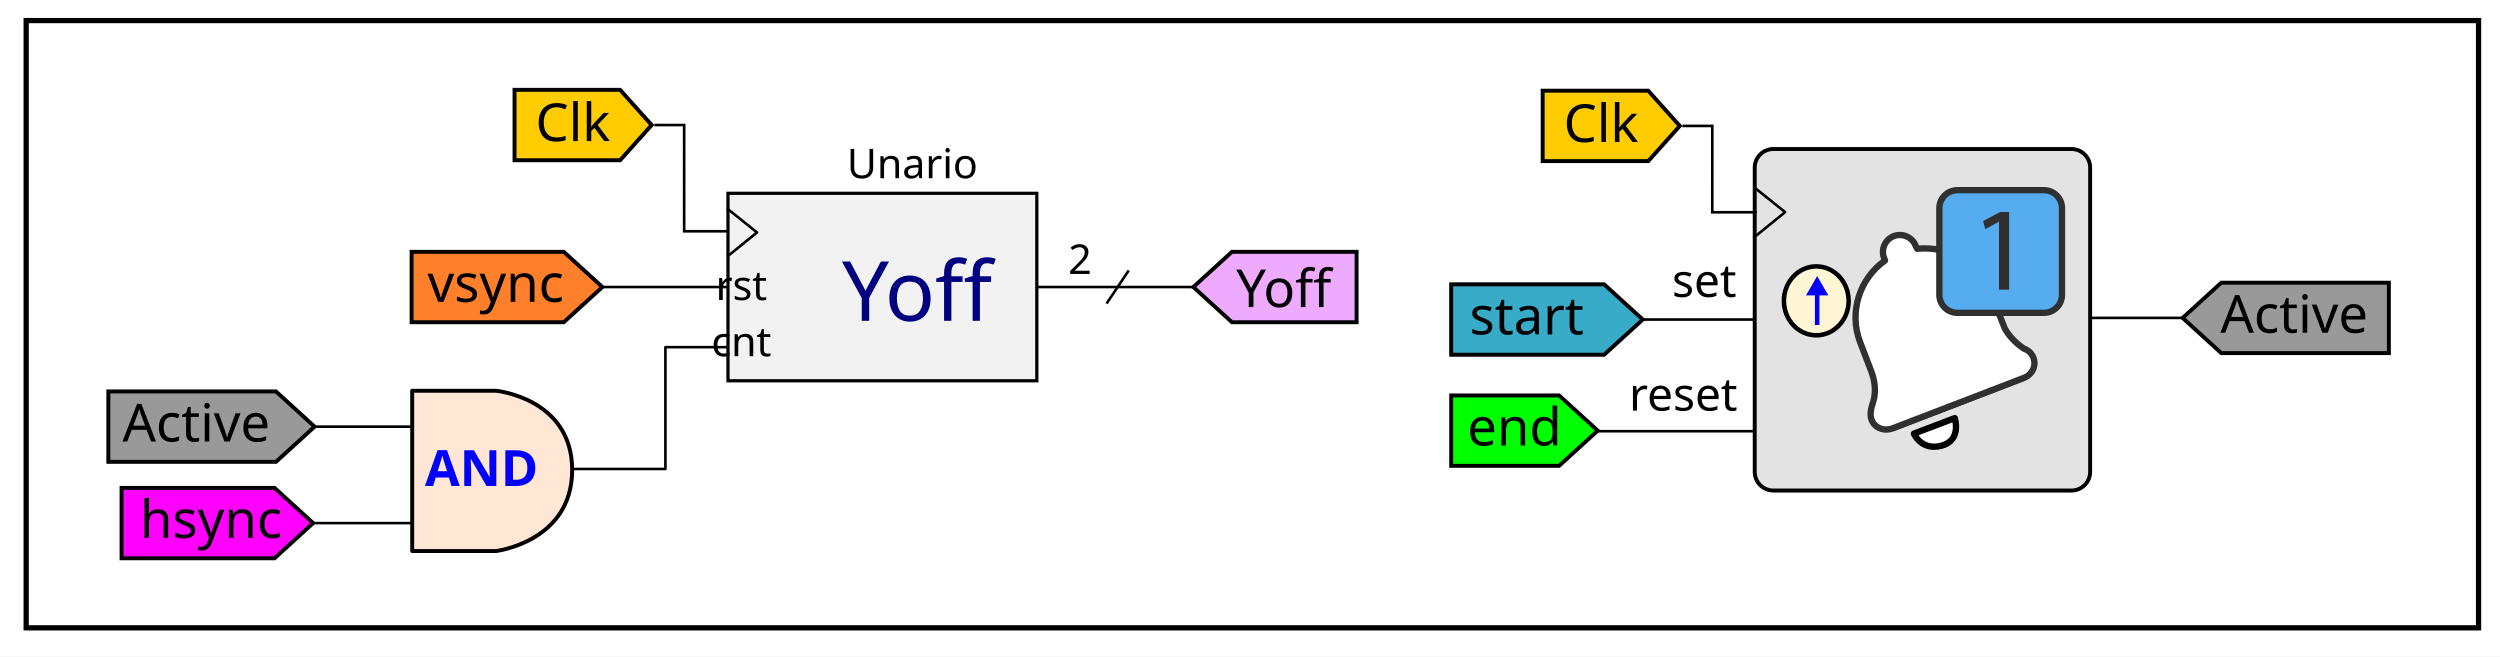
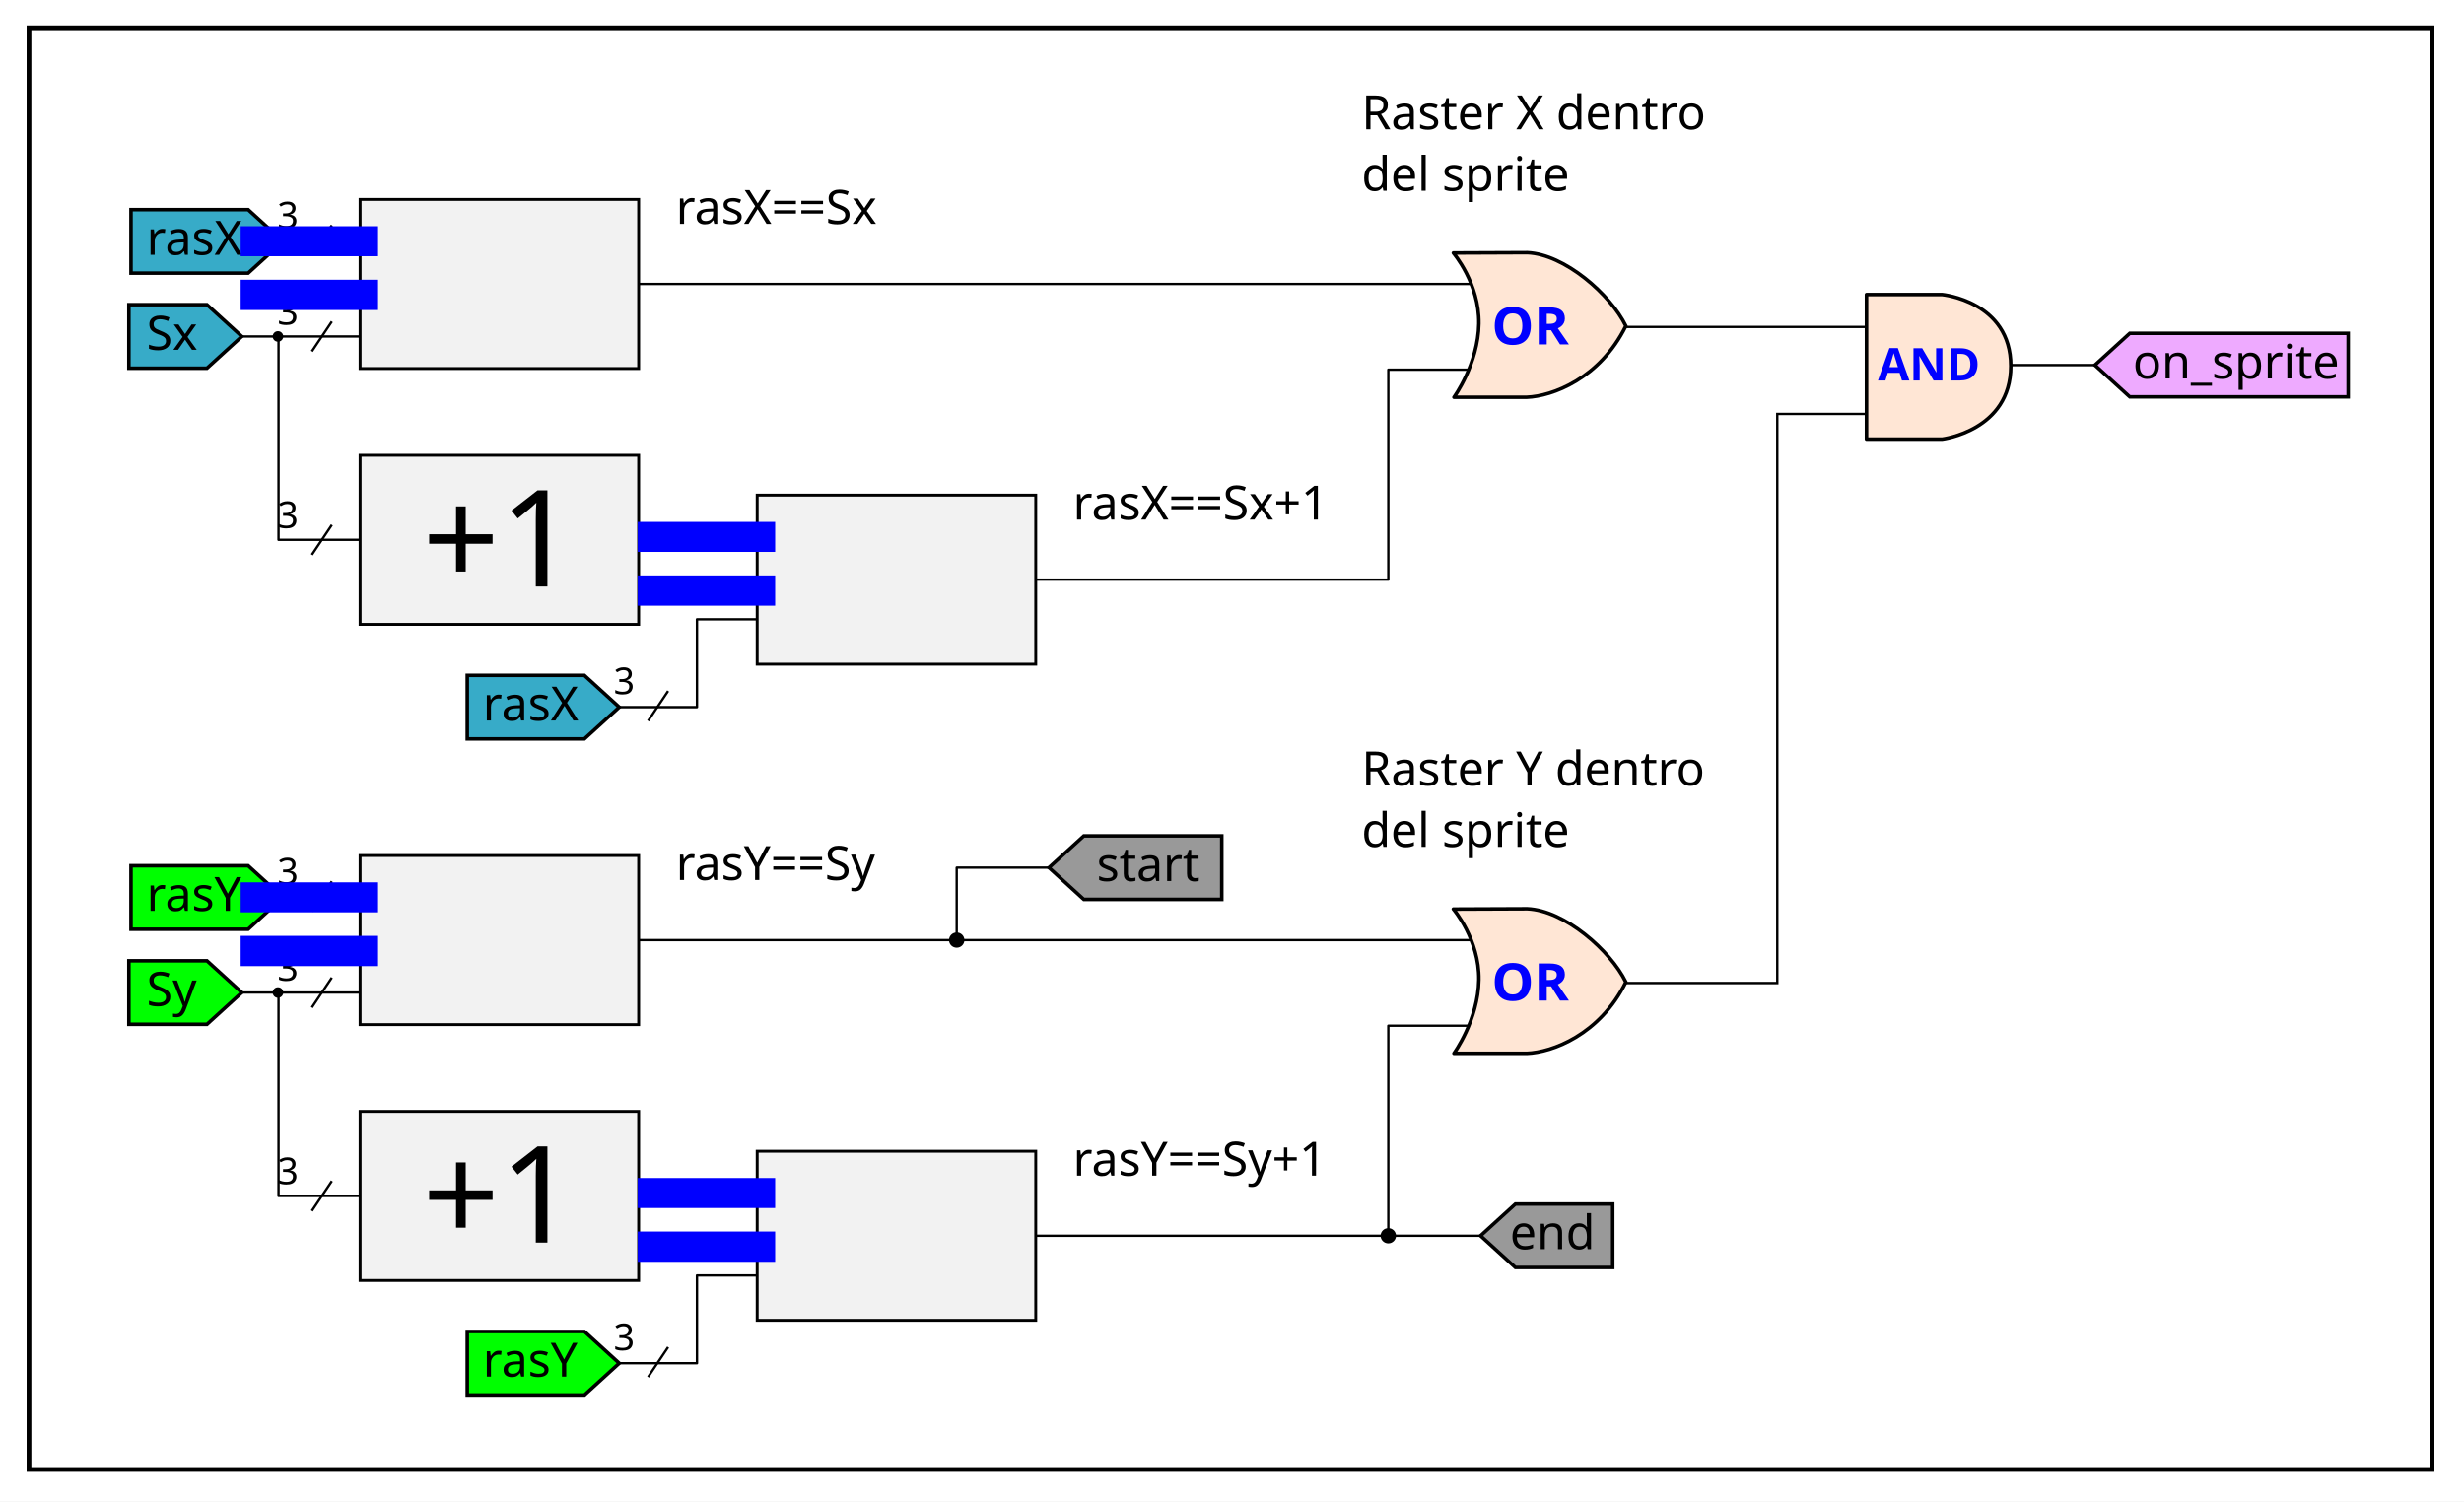
- <svg xmlns="http://www.w3.org/2000/svg" width="503.535mm" height="132.23mm" viewBox="0 0 503.535 132.23" version="1.1" id="svg1" xml:space="preserve">
+ <svg xmlns="http://www.w3.org/2000/svg" width="550.244mm" height="335.314mm" viewBox="0 0 550.244 335.314" version="1.1" id="svg1" xml:space="preserve">
  <defs id="defs1">
    <marker style="overflow:visible" id="TriangleOutM-60" refX="0" refY="0" orient="auto">
      <path transform="scale(0.4)" style="fill:#0000ff;fill-opacity:1;fill-rule:evenodd;stroke:#0000ff;stroke-width:1pt;stroke-opacity:1" d="M 5.77,0 -2.88,5 V -5 Z" id="path988" />
    </marker>
  </defs>
-   <g id="layer2" transform="translate(27.25544,5.900957)" style="display:inline">
-     <rect style="fill:#ffffff;stroke:none;stroke-width:0.529;stroke-dasharray:none" id="rect17" width="503.535" height="132.23" x="-27.255" y="-5.901" />
-     <rect style="fill:none;stroke:#000000;stroke-width:1.058;stroke-dasharray:none" id="rect10" width="493.946" height="122.311" x="-21.986" y="-1.757" />
+   <g id="layer2" transform="translate(-30.53595,-127.2962)" style="display:inline">
+     <rect style="fill:#ffffff;stroke:none;stroke-width:0.529;stroke-dasharray:none" id="rect17" width="550.244" height="335.314" x="30.536" y="127.296" />
+     <rect style="fill:none;stroke:#000000;stroke-width:1.058;stroke-dasharray:none" id="rect10" width="536.637" height="321.959" x="37.01" y="133.502" />
  </g>
-   <g id="layer1" style="display:inline" transform="translate(19.18611)">
-     <path id="path6951" style="display:inline;fill:#999999;stroke:#000000;stroke-width:0.794;stroke-miterlimit:4;stroke-dasharray:none;stroke-opacity:1" d="M 2.637,78.845 H 36.394 l 7.781,7.09 -7.781,7.09 H 2.637 Z" />
-     <text xml:space="preserve" style="font-style:normal;font-weight:normal;font-size:10.583px;line-height:1.25;font-family:sans-serif;display:inline;fill:#000000;fill-opacity:1;stroke:none;stroke-width:0.265" x="5.48" y="88.925" id="text6955">
-       <tspan x="5.48" y="88.925" style="font-style:normal;font-variant:normal;font-weight:500;font-stretch:normal;font-family:Ubuntu;-inkscape-font-specification:'Ubuntu Medium';stroke-width:0.265" id="tspan6953">Active</tspan>
+   <g id="layer1" style="display:inline" transform="translate(-38.60529,-133.1971)">
+     <rect style="display:inline;fill:#f2f2f2;stroke:#000000;stroke-width:0.646;stroke-miterlimit:4;stroke-dasharray:none;stroke-opacity:1" id="rect335" width="62.205" height="37.762" x="119.024" y="177.734" />
+     <path style="fill:none;stroke:#000000;stroke-width:0.529;stroke-linejoin:round;stroke-dasharray:none" d="M 181.23,196.615 H 367.146" id="path338" />
+     <path style="fill:#000000;stroke:#000000;stroke-width:0.529;stroke-linejoin:round;stroke-dasharray:none" d="m 108.248,190.178 4.467,-6.675" id="path340" />
+     <text xml:space="preserve" style="font-size:8.274px;font-family:Ubuntu;-inkscape-font-specification:Ubuntu;text-align:center;writing-mode:lr-tb;direction:ltr;text-anchor:middle;fill:#000000;stroke-width:0.529" x="108.28" y="184.209" id="text340">
+       <tspan style="font-style:normal;font-variant:normal;font-weight:normal;font-stretch:normal;font-family:Ubuntu;-inkscape-font-specification:Ubuntu;fill:#000000;stroke-width:0.529" x="108.28" y="184.209" id="tspan340">3</tspan>
    </text>
-     <path id="path1" style="display:inline;fill:#ff00ff;stroke:#000000;stroke-width:0.794;stroke-miterlimit:4;stroke-dasharray:none;stroke-opacity:1" d="M 5.298,98.265 H 36.107 l 7.781,7.09 -7.781,7.09 H 5.298 Z" />
-     <text xml:space="preserve" style="font-style:normal;font-weight:normal;font-size:10.583px;line-height:1.25;font-family:sans-serif;display:inline;fill:#000000;fill-opacity:1;stroke:none;stroke-width:0.265" x="8.999" y="108.345" id="text1">
-       <tspan x="8.999" y="108.345" style="font-style:normal;font-variant:normal;font-weight:500;font-stretch:normal;font-family:Ubuntu;-inkscape-font-specification:'Ubuntu Medium';stroke-width:0.265" id="tspan1">hsync</tspan>
-     </text>
-     <path id="path335" style="display:inline;fill:#ffcc00;stroke:#000000;stroke-width:0.794;stroke-miterlimit:4;stroke-dasharray:none;stroke-opacity:1" d="m 84.449,18.096 h 21.263 l 6.352,7.09 -6.352,7.09 H 84.449 Z" />
-     <text xml:space="preserve" style="font-style:normal;font-weight:normal;font-size:10.583px;line-height:1.25;font-family:sans-serif;display:inline;fill:#000000;fill-opacity:1;stroke:none;stroke-width:0.265" x="88.672" y="28.419" id="text335">
-       <tspan x="88.672" y="28.419" style="font-style:normal;font-variant:normal;font-weight:normal;font-stretch:normal;font-family:Ubuntu;-inkscape-font-specification:Ubuntu;stroke-width:0.265" id="tspan335">Clk</tspan>
-     </text>
-     <rect style="display:inline;fill:#f2f2f2;stroke:#000000;stroke-width:0.646;stroke-miterlimit:4;stroke-dasharray:none;stroke-opacity:1" id="rect335" width="62.205" height="37.762" x="127.439" y="38.932" />
-     <path style="display:inline;fill:none;stroke:#000000;stroke-width:0.529;stroke-linecap:butt;stroke-linejoin:round;stroke-miterlimit:4;stroke-dasharray:none;stroke-opacity:1" d="m 127.225,41.963 6.059,4.853 -6.059,4.913" id="path336" />
-     <text xml:space="preserve" style="font-style:normal;font-variant:normal;font-weight:normal;font-stretch:normal;font-size:16.715px;line-height:1.25;font-family:Ubuntu;-inkscape-font-specification:Ubuntu;display:inline;fill:#000080;fill-opacity:1;stroke:none;stroke-width:0.654" x="150.397" y="64.613" id="text336">
-       <tspan x="150.397" y="64.613" style="font-style:normal;font-variant:normal;font-weight:normal;font-stretch:normal;font-family:Ubuntu;-inkscape-font-specification:Ubuntu;fill:#000080;stroke-width:0.654" id="tspan336">Yoff</tspan>
-     </text>
-     <path style="display:inline;fill:none;stroke:#000000;stroke-width:0.529;stroke-dasharray:none;stroke-opacity:1" d="m 112.597,25.186 h 6.017 l -0.004,21.396 v 0 h 8.981" id="path337" />
-     <path style="fill:none;stroke:#000000;stroke-width:0.529;stroke-linejoin:round;stroke-dasharray:none" d="m 189.644,57.813 h 31.523" id="path338" />
-     <path style="fill:#000000;stroke:#000000;stroke-width:0.529;stroke-linejoin:round;stroke-dasharray:none" d="m 203.685,61.151 4.467,-6.675" id="path340" />
-     <text xml:space="preserve" style="font-size:8.274px;font-family:Ubuntu;-inkscape-font-specification:Ubuntu;text-align:center;writing-mode:lr-tb;direction:ltr;text-anchor:middle;fill:#000000;stroke-width:0.529" x="203.717" y="55.181" id="text340">
-       <tspan style="font-style:normal;font-variant:normal;font-weight:normal;font-stretch:normal;font-family:Ubuntu;-inkscape-font-specification:Ubuntu;fill:#000000;stroke-width:0.529" x="203.717" y="55.181" id="tspan340">2</tspan>
-     </text>
-     <path style="fill:none;stroke:#000000;stroke-width:0.529;stroke-linejoin:round;stroke-dasharray:none" d="M 96.055,94.457 H 114.837 V 69.925 h 12.603" id="path345" />
-     <path id="path353" style="display:inline;fill:#ff7f2a;stroke:#000000;stroke-width:0.794;stroke-miterlimit:4;stroke-dasharray:none;stroke-opacity:1" d="m 63.72,50.723 h 30.644 l 7.781,7.09 -7.781,7.09 H 63.72 Z" />
-     <text xml:space="preserve" style="font-style:normal;font-weight:normal;font-size:10.583px;line-height:1.25;font-family:sans-serif;display:inline;fill:#000000;fill-opacity:1;stroke:none;stroke-width:0.265" x="66.925" y="60.803" id="text353">
-       <tspan x="66.925" y="60.803" style="font-style:normal;font-variant:normal;font-weight:500;font-stretch:normal;font-family:Ubuntu;-inkscape-font-specification:'Ubuntu Medium';stroke-width:0.265" id="tspan353">vsync</tspan>
-     </text>
-     <path style="fill:none;stroke:#000000;stroke-width:0.529;stroke-linejoin:round;stroke-dasharray:none" d="m 102.145,57.813 h 25.294" id="path354" />
-     <g id="g355" transform="translate(-74.48901,100.1509)">
-       <path id="path355" style="display:inline;fill:#eeaaff;stroke:#000000;stroke-width:0.794;stroke-miterlimit:4;stroke-dasharray:none;stroke-opacity:1" d="m 328.54,-49.428 h -25.102 l -7.781,7.09 7.781,7.09 h 25.102 z" />
-       <text xml:space="preserve" style="font-style:normal;font-weight:normal;font-size:10.583px;line-height:1.25;font-family:sans-serif;display:inline;fill:#000000;fill-opacity:1;stroke:none;stroke-width:0.265" x="304.301" y="-38.3" id="text355">
-         <tspan x="304.301" y="-38.3" style="font-style:normal;font-variant:normal;font-weight:500;font-stretch:normal;font-family:Ubuntu;-inkscape-font-specification:'Ubuntu Medium';stroke-width:0.265" id="tspan355">Yoff</tspan>
-       </text>
-     </g>
-     <path style="display:inline;fill:#ffe6d5;stroke:#000000;stroke-width:0.794;stroke-linejoin:round;stroke-miterlimit:4;stroke-dasharray:none" id="path6-6" d="M 80.726,110.988 H 63.838 V 78.705 h 16.888 c 0,0 15.33,1.497 15.33,15.954 0,14.456 -15.33,16.329 -15.33,16.329 z" />
-     <path style="display:inline;fill:none;stroke:#000000;stroke-width:0.529;stroke-linecap:round;stroke-miterlimit:4;stroke-dasharray:none" id="path8-3" d="m 44.175,85.935 h 19.623 m -19.623,19.426 h 19.623" />
-     <text xml:space="preserve" style="font-style:normal;font-weight:normal;font-size:2.093px;line-height:0%;font-family:sans-serif;letter-spacing:0px;word-spacing:0px;display:inline;fill:#0000ff;fill-opacity:1;stroke:none;stroke-width:0.265px;stroke-linecap:butt;stroke-linejoin:miter;stroke-opacity:1" x="66.064" y="98.386" id="text4142-5" transform="scale(1.005023,0.9950024)">
-       <tspan id="tspan4144-6" x="66.064" y="98.386" style="font-style:normal;font-variant:normal;font-weight:bold;font-stretch:normal;font-size:10.124px;line-height:1.25;font-family:sans-serif;-inkscape-font-specification:'sans-serif Bold';stroke-width:0.265px">AND</tspan>
-     </text>
-     <text xml:space="preserve" style="font-size:8.274px;font-family:Ubuntu;-inkscape-font-specification:Ubuntu;text-align:center;writing-mode:lr-tb;direction:ltr;text-anchor:middle;fill:#000000;stroke-width:0.529" x="169.947" y="35.9" id="text341">
-       <tspan style="font-style:normal;font-variant:normal;font-weight:normal;font-stretch:normal;font-family:Ubuntu;-inkscape-font-specification:Ubuntu;fill:#000000;stroke-width:0.529" x="169.947" y="35.9" id="tspan341">Unario</tspan>
-     </text>
-     <text xml:space="preserve" style="font-size:8.274px;font-family:Ubuntu;-inkscape-font-specification:Ubuntu;text-align:center;writing-mode:lr-tb;direction:ltr;text-anchor:middle;fill:#000000;stroke-width:0.529" x="135.512" y="71.75" id="text350">
-       <tspan style="font-style:normal;font-variant:normal;font-weight:normal;font-stretch:normal;font-family:Ubuntu;-inkscape-font-specification:Ubuntu;fill:#000000;stroke-width:0.529" x="135.512" y="71.75" id="tspan350">cnt</tspan>
-     </text>
-     <text xml:space="preserve" style="font-size:8.274px;font-family:Ubuntu;-inkscape-font-specification:Ubuntu;text-align:center;writing-mode:lr-tb;direction:ltr;text-anchor:middle;fill:#000000;stroke-width:0.529" x="135.512" y="60.429" id="text351">
-       <tspan style="font-style:normal;font-variant:normal;font-weight:normal;font-stretch:normal;font-family:Ubuntu;-inkscape-font-specification:Ubuntu;fill:#000000;stroke-width:0.529" x="135.512" y="60.429" id="tspan351">rst</tspan>
-     </text>
-     <rect ry="3.754" y="30.013" x="334.239" height="68.788" width="67.558" id="rect861" style="display:inline;fill:#e3e3e3;fill-opacity:1;stroke:#000000;stroke-width:0.794;stroke-linejoin:round;stroke-miterlimit:4;stroke-dasharray:none;stroke-opacity:1" rx="3.754" />
-     <path id="path12143" d="m 401.613,64.03 h 19.148" style="display:inline;fill:none;stroke:#000000;stroke-width:0.529;stroke-linecap:butt;stroke-linejoin:miter;stroke-miterlimit:4;stroke-dasharray:none;stroke-opacity:1" />
-     <path id="path34555" d="m 311.691,64.36 h 22.699" style="display:inline;fill:none;stroke:#000000;stroke-width:0.529;stroke-linecap:butt;stroke-linejoin:miter;stroke-miterlimit:4;stroke-dasharray:none;stroke-opacity:1" />
-     <path id="path47939" d="m 302.238,86.851 h 32.152" style="display:inline;fill:none;stroke:#000000;stroke-width:0.529;stroke-linecap:butt;stroke-linejoin:miter;stroke-miterlimit:4;stroke-dasharray:none;stroke-opacity:1" />
-     <text xml:space="preserve" style="font-size:9.248px;line-height:1.25;font-family:sans-serif;fill:#000000;fill-opacity:1;stroke-width:0.265" x="317.583" y="59.801" id="text47943">
-       <tspan id="tspan47941" style="fill:#000000;fill-opacity:1;stroke-width:0.265" x="317.583" y="59.801">set</tspan>
-     </text>
-     <text xml:space="preserve" style="font-size:9.248px;line-height:1.25;font-family:sans-serif;fill:#000000;fill-opacity:1;stroke-width:0.265" x="308.931" y="82.701" id="text49120">
-       <tspan id="tspan49118" style="fill:#000000;fill-opacity:1;stroke-width:0.265" x="308.931" y="82.701">reset</tspan>
-     </text>
-     <g id="g89181" transform="matrix(0.1827144,0,0,0.1827144,339.6619,37.66672)">
-       <g class="st0" id="Padding__x26__Artboard" style="display:none" transform="translate(-74.15696,175.1616)" />
-       <g id="layer1-7" transform="translate(81.54316,3.027381)">
-         <path class="st1" d="m 48.702,92.116 c -4.749,3.365 -8.956,7.305 -12.558,11.68 -5.995,7.279 -10.318,15.763 -12.69,24.809" id="path11" style="fill:none;stroke:#303030;stroke-width:6.776;stroke-linecap:round;stroke-linejoin:round;stroke-miterlimit:10" />
-         <line style="fill:none;stroke:#303030;stroke-width:6.776;stroke-linecap:round;stroke-linejoin:round;stroke-miterlimit:10" id="line17" y2="262.802" y1="207.591" x2="41.298" x1="184.865" class="st1" />
-         <path id="path21-3" style="fill:#ffffff;stroke:#303030;stroke-width:7;stroke-linecap:round;stroke-linejoin:round;stroke-miterlimit:10;stroke-dasharray:none" d="m 185.448,175.071 0.37,0.153 c 2.52,0.831 4.717,2.386 6.634,4.249 2.02,2.322 3.694,4.777 4.423,8.713 1.496,8.074 -3.287,16.05 -10.951,18.997 l -1.059,0.407 -143.568,55.211 -0.733,0.282 c -8.003,3.078 -17.551,0.461 -21.82,-6.975 -3.299,-5.748 -2.736,-12.198 0.419,-21.613 3.154,-9.414 2.86,-21.856 -1.645,-33.55 l 0.041,0.003 L 5.053,168.282 C -7.827,134.867 4.306,97.906 32.464,77.971 L 31.361,75.223 C 27.676,65.64 32.502,54.785 42.084,51.099 51.667,47.414 62.523,52.239 66.208,61.822 l 1.654,3.239 c 34.881,-3.556 68.594,15.855 81.319,49.329 l 15.24,38.432 c 4.794,8.723 11.831,15.955 21.028,22.248 z" />
-         <path style="display:inline;fill:#ffffff;stroke:#000000;stroke-width:7;stroke-linecap:round;stroke-linejoin:round;stroke-miterlimit:4;stroke-dasharray:none;stroke-opacity:1" d="m 64.268,268.838 45.015,-17.114 c 0,0 7.964,24.295 -14.427,30.381 -22.391,6.085 -30.588,-13.266 -30.588,-13.266 z" id="path826" />
-       </g>
-       <g id="layer3-1" style="display:inline" transform="translate(78.07239,-0.1708348)">
-         <rect style="opacity:1;fill:#55acee;fill-opacity:1;stroke:#303030;stroke-width:7;stroke-linecap:round;stroke-linejoin:round;stroke-miterlimit:10;stroke-dasharray:none;stroke-opacity:1" id="rect845" width="135.189" height="135.189" x="95.783" y="3.671" ry="19.847" rx="19.847" />
-       </g>
-       <g id="layer4-0" transform="translate(78.07239,-0.1708348)">
-         <ellipse style="fill:#fff6d5;stroke:#000000;stroke-width:5;stroke-linecap:round;stroke-miterlimit:4;stroke-dasharray:none" id="path1211" cx="-39.888" cy="125.645" rx="35.684" ry="37.984" />
-         <path class="st2" d="M 172.724,52.533 V 27.647 h -9.889 l -18.788,10.053 2.307,8.9 14.833,-8.076 h 0.33 v 14.009 27.523 33.292 h 2.143 9.065 V 107.085 72.31 52.533 Z" id="path7" style="display:inline;fill:#303030;stroke-width:14.425" />
-         <path style="fill:#0000ff;stroke:#0000ff;stroke-width:5;stroke-linecap:butt;stroke-linejoin:miter;stroke-miterlimit:4;stroke-dasharray:none;stroke-opacity:1;marker-end:url(#TriangleOutM-60)" d="M -38.915,152.276 V 112.556" id="path841" />
+     <path style="fill:none;stroke:#000000;stroke-width:0.529;stroke-linejoin:round;stroke-dasharray:none" d="m 487.641,214.729 h 18.782" id="path345" />
+     <path style="fill:none;stroke:#000000;stroke-width:0.529;stroke-linejoin:round;stroke-dasharray:none" d="m 101.803,187.105 h 17.357" id="path354" />
+     <g id="g355" transform="translate(284.409,188.7113)">
+       <g id="g51" transform="translate(-73.64307,68.35615)">
+         <path id="path355" style="display:inline;fill:#eeaaff;stroke:#000000;stroke-width:0.794;stroke-miterlimit:4;stroke-dasharray:none;stroke-opacity:1" d="m 352.222,-49.428 h -48.784 l -7.781,7.09 7.781,7.09 h 48.784 z" />
+         <text xml:space="preserve" style="font-style:normal;font-weight:normal;font-size:10.583px;line-height:1.25;font-family:sans-serif;display:inline;fill:#000000;fill-opacity:1;stroke:none;stroke-width:0.265" x="304.135" y="-39.348" id="text355">
+           <tspan x="304.135" y="-39.348" style="font-style:normal;font-variant:normal;font-weight:500;font-stretch:normal;font-family:Ubuntu;-inkscape-font-specification:'Ubuntu Medium';stroke-width:0.265" id="tspan355">on_sprite</tspan>
+         </text>
      </g>
    </g>
-     <path id="path3" style="display:inline;fill:#999999;stroke:#000000;stroke-width:0.794;stroke-miterlimit:4;stroke-dasharray:none;stroke-opacity:1" d="m 461.965,56.94 h -33.757 l -7.781,7.09 7.781,7.09 h 33.757 z" />
-     <text xml:space="preserve" style="font-style:normal;font-weight:normal;font-size:10.583px;line-height:1.25;font-family:sans-serif;display:inline;fill:#000000;fill-opacity:1;stroke:none;stroke-width:0.265" x="428.031" y="67.02" id="text3">
-       <tspan x="428.031" y="67.02" style="font-style:normal;font-variant:normal;font-weight:500;font-stretch:normal;font-family:Ubuntu;-inkscape-font-specification:'Ubuntu Medium';stroke-width:0.265" id="tspan3">Active</tspan>
+     <path style="display:inline;fill:#ffe6d5;stroke:#000000;stroke-width:0.794;stroke-linejoin:round;stroke-miterlimit:4;stroke-dasharray:none" id="path6-6" d="m 472.312,231.261 h -16.888 v -32.283 h 16.888 c 0,0 15.33,1.497 15.33,15.954 0,14.456 -15.33,16.329 -15.33,16.329 z" />
+     <text xml:space="preserve" style="font-style:normal;font-weight:normal;font-size:2.093px;line-height:0%;font-family:sans-serif;letter-spacing:0px;word-spacing:0px;display:inline;fill:#0000ff;fill-opacity:1;stroke:none;stroke-width:0.265px;stroke-linecap:butt;stroke-linejoin:miter;stroke-opacity:1" x="455.692" y="219.263" id="text4142-5" transform="scale(1.005023,0.9950024)">
+       <tspan id="tspan4144-6" x="455.692" y="219.263" style="font-style:normal;font-variant:normal;font-weight:bold;font-stretch:normal;font-size:10.124px;line-height:1.25;font-family:sans-serif;-inkscape-font-specification:'sans-serif Bold';stroke-width:0.265px">AND</tspan>
    </text>
-     <path id="path4" style="display:inline;fill:#37abc8;stroke:#000000;stroke-width:0.794;stroke-miterlimit:4;stroke-dasharray:none;stroke-opacity:1" d="m 273.101,57.269 h 30.809 l 7.781,7.09 -7.781,7.09 h -30.809 z" />
-     <text xml:space="preserve" style="font-style:normal;font-weight:normal;font-size:10.583px;line-height:1.25;font-family:sans-serif;display:inline;fill:#000000;fill-opacity:1;stroke:none;stroke-width:0.265" x="276.802" y="67.349" id="text4">
-       <tspan x="276.802" y="67.349" style="font-style:normal;font-variant:normal;font-weight:500;font-stretch:normal;font-family:Ubuntu;-inkscape-font-specification:'Ubuntu Medium';stroke-width:0.265" id="tspan4">start</tspan>
+     <path id="path4" style="display:inline;fill:#999999;stroke:#000000;stroke-width:0.794;stroke-miterlimit:4;stroke-dasharray:none;stroke-opacity:1" d="m 311.444,319.872 h -30.809 l -7.781,7.09 7.781,7.09 h 30.809 z" />
+     <text xml:space="preserve" style="font-style:normal;font-weight:normal;font-size:10.583px;line-height:1.25;font-family:sans-serif;display:inline;fill:#000000;fill-opacity:1;stroke:none;stroke-width:0.265" x="283.51" y="329.952" id="text4">
+       <tspan x="283.51" y="329.952" style="font-style:normal;font-variant:normal;font-weight:500;font-stretch:normal;font-family:Ubuntu;-inkscape-font-specification:'Ubuntu Medium';stroke-width:0.265" id="tspan4">start</tspan>
    </text>
-     <path id="path5" style="display:inline;fill:#00ff00;stroke:#000000;stroke-width:0.794;stroke-miterlimit:4;stroke-dasharray:none;stroke-opacity:1" d="m 273.109,79.645 h 21.728 l 7.781,7.09 -7.781,7.09 h -21.728 z" />
-     <text xml:space="preserve" style="font-style:normal;font-weight:normal;font-size:10.583px;line-height:1.25;font-family:sans-serif;display:inline;fill:#000000;fill-opacity:1;stroke:none;stroke-width:0.265" x="276.338" y="89.725" id="text5">
-       <tspan x="276.338" y="89.725" style="font-style:normal;font-variant:normal;font-weight:500;font-stretch:normal;font-family:Ubuntu;-inkscape-font-specification:'Ubuntu Medium';stroke-width:0.265" id="tspan5">end</tspan>
+     <path id="path5" style="display:inline;fill:#999999;stroke:#000000;stroke-width:0.794;stroke-miterlimit:4;stroke-dasharray:none;stroke-opacity:1" d="m 398.745,402.08 h -21.728 l -7.781,7.09 7.781,7.09 h 21.728 z" />
+     <text xml:space="preserve" style="font-style:normal;font-weight:normal;font-size:10.583px;line-height:1.25;font-family:sans-serif;display:inline;fill:#000000;fill-opacity:1;stroke:none;stroke-width:0.265" x="375.785" y="412.16" id="text5">
+       <tspan x="375.785" y="412.16" style="font-style:normal;font-variant:normal;font-weight:500;font-stretch:normal;font-family:Ubuntu;-inkscape-font-specification:'Ubuntu Medium';stroke-width:0.265" id="tspan5">end</tspan>
    </text>
-     <path id="path6" style="display:inline;fill:#ffcc00;stroke:#000000;stroke-width:0.794;stroke-miterlimit:4;stroke-dasharray:none;stroke-opacity:1" d="m 291.529,18.273 h 21.263 l 6.352,7.09 -6.352,7.09 h -21.263 z" />
-     <text xml:space="preserve" style="font-style:normal;font-weight:normal;font-size:10.583px;line-height:1.25;font-family:sans-serif;display:inline;fill:#000000;fill-opacity:1;stroke:none;stroke-width:0.265" x="295.752" y="28.597" id="text6">
-       <tspan x="295.752" y="28.597" style="font-style:normal;font-variant:normal;font-weight:normal;font-stretch:normal;font-family:Ubuntu;-inkscape-font-specification:Ubuntu;stroke-width:0.265" id="tspan6">Clk</tspan>
+     <path id="path10" style="display:inline;fill:#37abc8;stroke:#000000;stroke-width:0.794;stroke-miterlimit:4;stroke-dasharray:none;stroke-opacity:1" d="m 67.86,180.015 h 26.161 l 7.781,7.09 -7.781,7.09 H 67.86 Z" />
+     <text xml:space="preserve" style="font-style:normal;font-weight:normal;font-size:10.583px;line-height:1.25;font-family:sans-serif;display:inline;fill:#000000;fill-opacity:1;stroke:none;stroke-width:0.265" x="71.325" y="190.095" id="text10">
+       <tspan x="71.325" y="190.095" style="font-style:normal;font-variant:normal;font-weight:500;font-stretch:normal;font-family:Ubuntu;-inkscape-font-specification:'Ubuntu Medium';stroke-width:0.265" id="tspan10">rasX</tspan>
    </text>
-     <path style="display:inline;fill:none;stroke:#000000;stroke-width:0.529;stroke-linecap:butt;stroke-linejoin:round;stroke-miterlimit:4;stroke-dasharray:none;stroke-opacity:1" d="m 334.305,37.873 6.059,4.853 -6.059,4.913" id="path8" />
-     <path style="display:inline;fill:none;stroke:#000000;stroke-width:0.529;stroke-dasharray:none;stroke-opacity:1" d="m 319.677,25.363 h 6.017 l -0.004,17.393 v 0 h 8.981" id="path9" />
-     <path id="path10" style="display:inline;fill:#37abc8;stroke:#000000;stroke-width:0.794;stroke-miterlimit:4;stroke-dasharray:none;stroke-opacity:1" d="m 47.289,167.34 47.152,0 7.781,7.09 -7.781,7.09 -47.152,0 z" />
-     <text xml:space="preserve" style="font-style:normal;font-weight:normal;font-size:10.583px;line-height:1.25;font-family:sans-serif;display:inline;fill:#000000;fill-opacity:1;stroke:none;stroke-width:0.265" x="50.99" y="177.42" id="text10">
-       <tspan x="50.99" y="177.42" style="font-style:normal;font-variant:normal;font-weight:500;font-stretch:normal;font-family:Ubuntu;-inkscape-font-specification:'Ubuntu Medium';stroke-width:0.265" id="tspan10">rasX[2:0]</tspan>
+     <path id="path12" style="display:inline;fill:#37abc8;stroke:#000000;stroke-width:0.794;stroke-miterlimit:4;stroke-dasharray:none;stroke-opacity:1" d="m 67.388,201.242 h 17.435 l 7.781,7.09 -7.781,7.09 H 67.388 Z" />
+     <text xml:space="preserve" style="font-style:normal;font-weight:normal;font-size:10.583px;line-height:1.25;font-family:sans-serif;display:inline;fill:#000000;fill-opacity:1;stroke:none;stroke-width:0.265" x="71.325" y="211.322" id="text12">
+       <tspan x="71.325" y="211.322" style="font-style:normal;font-variant:normal;font-weight:500;font-stretch:normal;font-family:Ubuntu;-inkscape-font-specification:'Ubuntu Medium';stroke-width:0.265" id="tspan12">Sx</tspan>
    </text>
-     <path id="path12" style="display:inline;fill:#37abc8;stroke:#000000;stroke-width:0.794;stroke-miterlimit:4;stroke-dasharray:none;stroke-opacity:1" d="m 47.289,188.567 37.954,0 7.781,7.09 -7.781,7.09 -37.954,0 z" />
-     <text xml:space="preserve" style="font-style:normal;font-weight:normal;font-size:10.583px;line-height:1.25;font-family:sans-serif;display:inline;fill:#000000;fill-opacity:1;stroke:none;stroke-width:0.265" x="50.99" y="198.647" id="text12">
-       <tspan x="50.99" y="198.647" style="font-style:normal;font-variant:normal;font-weight:500;font-stretch:normal;font-family:Ubuntu;-inkscape-font-specification:'Ubuntu Medium';stroke-width:0.265" id="tspan12">Sx[2:0]</tspan>
+     <path style="fill:#000000;stroke:#000000;stroke-width:0.529;stroke-linejoin:round;stroke-dasharray:none" d="m 108.248,211.67 4.467,-6.675" id="path14" />
+     <text xml:space="preserve" style="font-size:8.274px;font-family:Ubuntu;-inkscape-font-specification:Ubuntu;text-align:center;writing-mode:lr-tb;direction:ltr;text-anchor:middle;fill:#000000;stroke-width:0.529" x="108.28" y="205.701" id="text14">
+       <tspan style="font-style:normal;font-variant:normal;font-weight:normal;font-stretch:normal;font-family:Ubuntu;-inkscape-font-specification:Ubuntu;fill:#000000;stroke-width:0.529" x="108.28" y="205.701" id="tspan14">3</tspan>
    </text>
+     <path style="fill:none;stroke:#000000;stroke-width:0.529;stroke-linejoin:round;stroke-dasharray:none" d="m 92.604,208.332 h 26.556" id="path15" />
+     <text xml:space="preserve" style="font-size:63.259px;font-family:Ubuntu;-inkscape-font-specification:Ubuntu;text-align:center;writing-mode:lr-tb;direction:ltr;text-anchor:middle;fill:#0000ff;stroke-width:0.529" x="148.84" y="215.34" id="text15">
+       <tspan style="font-style:normal;font-variant:normal;font-weight:bold;font-stretch:normal;font-family:Ubuntu;-inkscape-font-specification:'Ubuntu Bold';fill:#0000ff;stroke-width:0.529" x="148.84" y="215.34" id="tspan15">=</tspan>
+     </text>
+     <text xml:space="preserve" style="font-style:normal;font-weight:normal;font-size:10.583px;line-height:1.25;font-family:sans-serif;display:inline;fill:#000000;fill-opacity:1;stroke:none;stroke-width:0.265" x="189.543" y="183.197" id="text16">
+       <tspan x="189.543" y="183.197" style="font-style:normal;font-variant:normal;font-weight:500;font-stretch:normal;font-family:Ubuntu;-inkscape-font-specification:'Ubuntu Medium';stroke-width:0.265" id="tspan16">rasX==Sx</tspan>
+     </text>
+     <path style="display:inline;fill:#ffe6d5;stroke:#000000;stroke-width:0.794;stroke-linecap:round;stroke-linejoin:round;stroke-miterlimit:4;stroke-dasharray:none" id="path6-9" d="m 379.576,221.907 h -16.283 c 0,0 5.428,-7.434 5.56,-16.434 0.133,-8.999 -5.692,-15.781 -5.692,-15.781 l 16.513,-0.069 c 8.308,0.34 18.584,9.34 22.009,16.372 -5.831,11.798 -16.484,15.693 -22.108,15.911 z" />
+     <path id="path8-6" d="m 401.579,206.208 h 53.845" style="display:inline;fill:none;stroke:#000000;stroke-width:0.529;stroke-linecap:round;stroke-miterlimit:4;stroke-dasharray:none" />
+     <text id="text10-3" line-height="125%" x="367.423" y="212.571" font-style="normal" font-size="17.5px" xml:space="preserve" font-weight="normal" style="font-style:normal;font-weight:normal;font-size:11.726px;line-height:0%;font-family:sans-serif;letter-spacing:0px;word-spacing:0px;display:inline;fill:#0000ff;stroke-width:0.265" transform="scale(1.011662,0.9884728)">
+       <tspan style="font-style:normal;font-variant:normal;font-weight:bold;font-stretch:normal;font-family:sans-serif;stroke-width:0.265" id="tspan12-2" x="367.423" y="212.571" font-variant="normal" font-stretch="normal" font-style="normal" font-weight="bold">OR</tspan>
+     </text>
+     <rect style="display:inline;fill:#f2f2f2;stroke:#000000;stroke-width:0.646;stroke-miterlimit:4;stroke-dasharray:none;stroke-opacity:1" id="rect16" width="62.205" height="37.762" x="119.024" y="234.874" />
+     <path style="fill:none;stroke:#000000;stroke-width:0.529;stroke-linejoin:round;stroke-dasharray:none" d="m 100.805,208.332 v 45.423 h 18.22" id="path16" />
+     <circle style="fill:#000000;stroke:#000000;stroke-width:0.529;stroke-linejoin:round;stroke-dasharray:none" id="path17" cx="100.68" cy="208.332" r="0.917" />
+     <text xml:space="preserve" style="font-style:normal;font-weight:normal;font-size:30.096px;line-height:1.25;font-family:sans-serif;display:inline;fill:#000000;fill-opacity:1;stroke:none;stroke-width:0.265" x="132.948" y="264.183" id="text17">
+       <tspan x="132.948" y="264.183" style="font-style:normal;font-variant:normal;font-weight:500;font-stretch:normal;font-family:Ubuntu;-inkscape-font-specification:'Ubuntu Medium';stroke-width:0.265" id="tspan17">+1</tspan>
+     </text>
+     <path style="fill:#000000;stroke:#000000;stroke-width:0.529;stroke-linejoin:round;stroke-dasharray:none" d="m 108.248,257.093 4.467,-6.675" id="path18" />
+     <text xml:space="preserve" style="font-size:8.274px;font-family:Ubuntu;-inkscape-font-specification:Ubuntu;text-align:center;writing-mode:lr-tb;direction:ltr;text-anchor:middle;fill:#000000;stroke-width:0.529" x="108.28" y="251.124" id="text18">
+       <tspan style="font-style:normal;font-variant:normal;font-weight:normal;font-stretch:normal;font-family:Ubuntu;-inkscape-font-specification:Ubuntu;fill:#000000;stroke-width:0.529" x="108.28" y="251.124" id="tspan18">3</tspan>
+     </text>
+     <rect style="display:inline;fill:#f2f2f2;stroke:#000000;stroke-width:0.646;stroke-miterlimit:4;stroke-dasharray:none;stroke-opacity:1" id="rect18" width="62.205" height="37.762" x="207.697" y="243.767" />
+     <path style="fill:none;stroke:#000000;stroke-width:0.529;stroke-linejoin:round;stroke-dasharray:none" d="m 269.903,262.648 h 78.732 v -46.905 h 17.965" id="path19" />
+     <path style="fill:#000000;stroke:#000000;stroke-width:0.529;stroke-linejoin:round;stroke-dasharray:none" d="m 183.341,294.19 4.467,-6.675" id="path20" />
+     <text xml:space="preserve" style="font-size:8.274px;font-family:Ubuntu;-inkscape-font-specification:Ubuntu;text-align:center;writing-mode:lr-tb;direction:ltr;text-anchor:middle;fill:#000000;stroke-width:0.529" x="183.373" y="288.221" id="text20">
+       <tspan style="font-style:normal;font-variant:normal;font-weight:normal;font-stretch:normal;font-family:Ubuntu;-inkscape-font-specification:Ubuntu;fill:#000000;stroke-width:0.529" x="183.373" y="288.221" id="tspan20">3</tspan>
+     </text>
+     <path style="fill:none;stroke:#000000;stroke-width:0.529;stroke-linejoin:round;stroke-dasharray:none" d="m 176.896,291.117 h 17.357 v -19.609 h 13.444" id="path21" />
+     <path style="fill:none;stroke:#000000;stroke-width:0.529;stroke-linejoin:round;stroke-dasharray:none" d="m 181.277,253.755 h 26.556" id="path23" />
+     <text xml:space="preserve" style="font-size:63.259px;font-family:Ubuntu;-inkscape-font-specification:Ubuntu;text-align:center;writing-mode:lr-tb;direction:ltr;text-anchor:middle;fill:#0000ff;stroke-width:0.529" x="237.513" y="281.373" id="text23">
+       <tspan style="font-style:normal;font-variant:normal;font-weight:bold;font-stretch:normal;font-family:Ubuntu;-inkscape-font-specification:'Ubuntu Bold';fill:#0000ff;stroke-width:0.529" x="237.513" y="281.373" id="tspan23">=</tspan>
+     </text>
+     <text xml:space="preserve" style="font-style:normal;font-weight:normal;font-size:10.583px;line-height:1.25;font-family:sans-serif;display:inline;fill:#000000;fill-opacity:1;stroke:none;stroke-width:0.265" x="278.216" y="249.23" id="text24">
+       <tspan x="278.216" y="249.23" style="font-style:normal;font-variant:normal;font-weight:500;font-stretch:normal;font-family:Ubuntu;-inkscape-font-specification:'Ubuntu Medium';stroke-width:0.265" id="tspan24">rasX==Sx+1</tspan>
+     </text>
+     <path id="path24" style="display:inline;fill:#37abc8;stroke:#000000;stroke-width:0.794;stroke-miterlimit:4;stroke-dasharray:none;stroke-opacity:1" d="m 142.953,284.027 h 26.161 l 7.781,7.09 -7.781,7.09 h -26.161 z" />
+     <text xml:space="preserve" style="font-style:normal;font-weight:normal;font-size:10.583px;line-height:1.25;font-family:sans-serif;display:inline;fill:#000000;fill-opacity:1;stroke:none;stroke-width:0.265" x="146.418" y="294.107" id="text25">
+       <tspan x="146.418" y="294.107" style="font-style:normal;font-variant:normal;font-weight:500;font-stretch:normal;font-family:Ubuntu;-inkscape-font-specification:'Ubuntu Medium';stroke-width:0.265" id="tspan25">rasX</tspan>
+     </text>
+     <text xml:space="preserve" style="font-style:normal;font-weight:normal;font-size:10.583px;line-height:1.25;font-family:sans-serif;display:inline;fill:#000000;fill-opacity:1;stroke:none;stroke-width:0.265" x="342.667" y="162.073" id="text29">
+       <tspan x="342.667" y="162.073" style="font-style:normal;font-variant:normal;font-weight:500;font-stretch:normal;font-family:Ubuntu;-inkscape-font-specification:'Ubuntu Medium';stroke-width:0.265" id="tspan29">Raster X dentro</tspan>
+       <tspan x="342.667" y="175.794" style="font-style:normal;font-variant:normal;font-weight:500;font-stretch:normal;font-family:Ubuntu;-inkscape-font-specification:'Ubuntu Medium';stroke-width:0.265" id="tspan30">del sprite</tspan>
+     </text>
+     <rect style="display:inline;fill:#f2f2f2;stroke:#000000;stroke-width:0.646;stroke-miterlimit:4;stroke-dasharray:none;stroke-opacity:1" id="rect30" width="62.205" height="37.762" x="119.024" y="324.256" />
+     <path style="fill:none;stroke:#000000;stroke-width:0.529;stroke-linejoin:round;stroke-dasharray:none" d="M 181.23,343.137 H 367.146" id="path30" />
+     <path style="fill:#000000;stroke:#000000;stroke-width:0.529;stroke-linejoin:round;stroke-dasharray:none" d="m 108.248,336.7 4.467,-6.675" id="path31" />
+     <text xml:space="preserve" style="font-size:8.274px;font-family:Ubuntu;-inkscape-font-specification:Ubuntu;text-align:center;writing-mode:lr-tb;direction:ltr;text-anchor:middle;fill:#000000;stroke-width:0.529" x="108.28" y="330.731" id="text31">
+       <tspan style="font-style:normal;font-variant:normal;font-weight:normal;font-stretch:normal;font-family:Ubuntu;-inkscape-font-specification:Ubuntu;fill:#000000;stroke-width:0.529" x="108.28" y="330.731" id="tspan31">3</tspan>
+     </text>
+     <path style="fill:none;stroke:#000000;stroke-width:0.529;stroke-linejoin:round;stroke-dasharray:none" d="m 101.803,333.627 h 17.357" id="path32" />
+     <path id="path33" style="display:inline;fill:#00ff00;stroke:#000000;stroke-width:0.794;stroke-miterlimit:4;stroke-dasharray:none;stroke-opacity:1" d="m 67.86,326.537 h 26.161 l 7.781,7.09 -7.781,7.09 H 67.86 Z" />
+     <text xml:space="preserve" style="font-style:normal;font-weight:normal;font-size:10.583px;line-height:1.25;font-family:sans-serif;display:inline;fill:#000000;fill-opacity:1;stroke:none;stroke-width:0.265" x="71.325" y="336.617" id="text33">
+       <tspan x="71.325" y="336.617" style="font-style:normal;font-variant:normal;font-weight:500;font-stretch:normal;font-family:Ubuntu;-inkscape-font-specification:'Ubuntu Medium';stroke-width:0.265" id="tspan33">rasY</tspan>
+     </text>
+     <path id="path34" style="display:inline;fill:#00ff00;stroke:#000000;stroke-width:0.794;stroke-miterlimit:4;stroke-dasharray:none;stroke-opacity:1" d="m 67.388,347.764 h 17.435 l 7.781,7.09 -7.781,7.09 H 67.388 Z" />
+     <text xml:space="preserve" style="font-style:normal;font-weight:normal;font-size:10.583px;line-height:1.25;font-family:sans-serif;display:inline;fill:#000000;fill-opacity:1;stroke:none;stroke-width:0.265" x="71.325" y="357.844" id="text34">
+       <tspan x="71.325" y="357.844" style="font-style:normal;font-variant:normal;font-weight:500;font-stretch:normal;font-family:Ubuntu;-inkscape-font-specification:'Ubuntu Medium';stroke-width:0.265" id="tspan34">Sy</tspan>
+     </text>
+     <path style="fill:#000000;stroke:#000000;stroke-width:0.529;stroke-linejoin:round;stroke-dasharray:none" d="m 108.248,358.192 4.467,-6.675" id="path35" />
+     <text xml:space="preserve" style="font-size:8.274px;font-family:Ubuntu;-inkscape-font-specification:Ubuntu;text-align:center;writing-mode:lr-tb;direction:ltr;text-anchor:middle;fill:#000000;stroke-width:0.529" x="108.28" y="352.223" id="text35">
+       <tspan style="font-style:normal;font-variant:normal;font-weight:normal;font-stretch:normal;font-family:Ubuntu;-inkscape-font-specification:Ubuntu;fill:#000000;stroke-width:0.529" x="108.28" y="352.223" id="tspan35">3</tspan>
+     </text>
+     <path style="fill:none;stroke:#000000;stroke-width:0.529;stroke-linejoin:round;stroke-dasharray:none" d="m 92.604,354.854 h 26.556" id="path36" />
+     <text xml:space="preserve" style="font-size:63.259px;font-family:Ubuntu;-inkscape-font-specification:Ubuntu;text-align:center;writing-mode:lr-tb;direction:ltr;text-anchor:middle;fill:#0000ff;stroke-width:0.529" x="148.84" y="361.862" id="text36">
+       <tspan style="font-style:normal;font-variant:normal;font-weight:bold;font-stretch:normal;font-family:Ubuntu;-inkscape-font-specification:'Ubuntu Bold';fill:#0000ff;stroke-width:0.529" x="148.84" y="361.862" id="tspan36">=</tspan>
+     </text>
+     <text xml:space="preserve" style="font-style:normal;font-weight:normal;font-size:10.583px;line-height:1.25;font-family:sans-serif;display:inline;fill:#000000;fill-opacity:1;stroke:none;stroke-width:0.265" x="189.543" y="329.719" id="text37">
+       <tspan x="189.543" y="329.719" style="font-style:normal;font-variant:normal;font-weight:500;font-stretch:normal;font-family:Ubuntu;-inkscape-font-specification:'Ubuntu Medium';stroke-width:0.265" id="tspan37">rasY==Sy</tspan>
+     </text>
+     <path style="display:inline;fill:#ffe6d5;stroke:#000000;stroke-width:0.794;stroke-linecap:round;stroke-linejoin:round;stroke-miterlimit:4;stroke-dasharray:none" id="path37" d="m 379.576,368.429 h -16.283 c 0,0 5.428,-7.434 5.56,-16.434 0.133,-8.999 -5.692,-15.781 -5.692,-15.781 l 16.513,-0.069 c 8.308,0.34 18.584,9.34 22.009,16.372 -5.831,11.798 -16.484,15.693 -22.108,15.911 z" />
+     <path id="path38" d="m 401.579,352.73 h 33.918 V 225.633 h 19.928" style="display:inline;fill:none;stroke:#000000;stroke-width:0.529;stroke-linecap:round;stroke-miterlimit:4;stroke-dasharray:none" />
+     <text id="text38" line-height="125%" x="367.423" y="360.802" font-style="normal" font-size="17.5px" xml:space="preserve" font-weight="normal" style="font-style:normal;font-weight:normal;font-size:11.726px;line-height:0%;font-family:sans-serif;letter-spacing:0px;word-spacing:0px;display:inline;fill:#0000ff;stroke-width:0.265" transform="scale(1.011662,0.9884728)">
+       <tspan style="font-style:normal;font-variant:normal;font-weight:bold;font-stretch:normal;font-family:sans-serif;stroke-width:0.265" id="tspan38" x="367.423" y="360.802" font-variant="normal" font-stretch="normal" font-style="normal" font-weight="bold">OR</tspan>
+     </text>
+     <rect style="display:inline;fill:#f2f2f2;stroke:#000000;stroke-width:0.646;stroke-miterlimit:4;stroke-dasharray:none;stroke-opacity:1" id="rect38" width="62.205" height="37.762" x="119.024" y="381.396" />
+     <path style="fill:none;stroke:#000000;stroke-width:0.529;stroke-linejoin:round;stroke-dasharray:none" d="m 100.805,354.854 v 45.423 h 18.22" id="path39" />
+     <circle style="fill:#000000;stroke:#000000;stroke-width:0.529;stroke-linejoin:round;stroke-dasharray:none" id="circle39" cx="100.68" cy="354.854" r="0.917" />
+     <text xml:space="preserve" style="font-style:normal;font-weight:normal;font-size:30.096px;line-height:1.25;font-family:sans-serif;display:inline;fill:#000000;fill-opacity:1;stroke:none;stroke-width:0.265" x="132.948" y="410.705" id="text39">
+       <tspan x="132.948" y="410.705" style="font-style:normal;font-variant:normal;font-weight:500;font-stretch:normal;font-family:Ubuntu;-inkscape-font-specification:'Ubuntu Medium';stroke-width:0.265" id="tspan39">+1</tspan>
+     </text>
+     <path style="fill:#000000;stroke:#000000;stroke-width:0.529;stroke-linejoin:round;stroke-dasharray:none" d="m 108.248,403.615 4.467,-6.675" id="path40" />
+     <text xml:space="preserve" style="font-size:8.274px;font-family:Ubuntu;-inkscape-font-specification:Ubuntu;text-align:center;writing-mode:lr-tb;direction:ltr;text-anchor:middle;fill:#000000;stroke-width:0.529" x="108.28" y="397.646" id="text40">
+       <tspan style="font-style:normal;font-variant:normal;font-weight:normal;font-stretch:normal;font-family:Ubuntu;-inkscape-font-specification:Ubuntu;fill:#000000;stroke-width:0.529" x="108.28" y="397.646" id="tspan40">3</tspan>
+     </text>
+     <rect style="display:inline;fill:#f2f2f2;stroke:#000000;stroke-width:0.646;stroke-miterlimit:4;stroke-dasharray:none;stroke-opacity:1" id="rect40" width="62.205" height="37.762" x="207.697" y="390.289" />
+     <path style="fill:none;stroke:#000000;stroke-width:0.529;stroke-linejoin:round;stroke-dasharray:none" d="m 269.903,409.17 h 78.732 V 362.265 h 17.965" id="path41" />
+     <path style="fill:#000000;stroke:#000000;stroke-width:0.529;stroke-linejoin:round;stroke-dasharray:none" d="m 183.341,440.712 4.467,-6.675" id="path42" />
+     <text xml:space="preserve" style="font-size:8.274px;font-family:Ubuntu;-inkscape-font-specification:Ubuntu;text-align:center;writing-mode:lr-tb;direction:ltr;text-anchor:middle;fill:#000000;stroke-width:0.529" x="183.373" y="434.743" id="text42">
+       <tspan style="font-style:normal;font-variant:normal;font-weight:normal;font-stretch:normal;font-family:Ubuntu;-inkscape-font-specification:Ubuntu;fill:#000000;stroke-width:0.529" x="183.373" y="434.743" id="tspan42">3</tspan>
+     </text>
+     <path style="fill:none;stroke:#000000;stroke-width:0.529;stroke-linejoin:round;stroke-dasharray:none" d="m 176.896,437.639 h 17.357 v -19.609 h 13.444" id="path43" />
+     <path style="fill:none;stroke:#000000;stroke-width:0.529;stroke-linejoin:round;stroke-dasharray:none" d="m 181.277,400.277 h 26.556" id="path44" />
+     <text xml:space="preserve" style="font-size:63.259px;font-family:Ubuntu;-inkscape-font-specification:Ubuntu;text-align:center;writing-mode:lr-tb;direction:ltr;text-anchor:middle;fill:#0000ff;stroke-width:0.529" x="237.513" y="427.895" id="text44">
+       <tspan style="font-style:normal;font-variant:normal;font-weight:bold;font-stretch:normal;font-family:Ubuntu;-inkscape-font-specification:'Ubuntu Bold';fill:#0000ff;stroke-width:0.529" x="237.513" y="427.895" id="tspan44">=</tspan>
+     </text>
+     <text xml:space="preserve" style="font-style:normal;font-weight:normal;font-size:10.583px;line-height:1.25;font-family:sans-serif;display:inline;fill:#000000;fill-opacity:1;stroke:none;stroke-width:0.265" x="278.216" y="395.752" id="text45">
+       <tspan x="278.216" y="395.752" style="font-style:normal;font-variant:normal;font-weight:500;font-stretch:normal;font-family:Ubuntu;-inkscape-font-specification:'Ubuntu Medium';stroke-width:0.265" id="tspan45">rasY==Sy+1</tspan>
+     </text>
+     <path id="path45" style="display:inline;fill:#00ff00;stroke:#000000;stroke-width:0.794;stroke-miterlimit:4;stroke-dasharray:none;stroke-opacity:1" d="m 142.953,430.549 h 26.161 l 7.781,7.09 -7.781,7.09 h -26.161 z" />
+     <text xml:space="preserve" style="font-style:normal;font-weight:normal;font-size:10.583px;line-height:1.25;font-family:sans-serif;display:inline;fill:#000000;fill-opacity:1;stroke:none;stroke-width:0.265" x="146.418" y="440.629" id="text46">
+       <tspan x="146.418" y="440.629" style="font-style:normal;font-variant:normal;font-weight:500;font-stretch:normal;font-family:Ubuntu;-inkscape-font-specification:'Ubuntu Medium';stroke-width:0.265" id="tspan46">rasY</tspan>
+     </text>
+     <text xml:space="preserve" style="font-style:normal;font-weight:normal;font-size:10.583px;line-height:1.25;font-family:sans-serif;display:inline;fill:#000000;fill-opacity:1;stroke:none;stroke-width:0.265" x="342.667" y="308.595" id="text48">
+       <tspan x="342.667" y="308.595" style="font-style:normal;font-variant:normal;font-weight:500;font-stretch:normal;font-family:Ubuntu;-inkscape-font-specification:'Ubuntu Medium';stroke-width:0.265" id="tspan47">Raster Y dentro</tspan>
+       <tspan x="342.667" y="322.317" style="font-style:normal;font-variant:normal;font-weight:500;font-stretch:normal;font-family:Ubuntu;-inkscape-font-specification:'Ubuntu Medium';stroke-width:0.265" id="tspan48">del sprite</tspan>
+     </text>
+     <path style="fill:none;stroke:#000000;stroke-width:0.529;stroke-linejoin:round;stroke-dasharray:none" d="M 252.252,343.137 V 326.962 h 20.602" id="path49" />
+     <ellipse style="fill:#000000;stroke:#000000;stroke-width:0.529;stroke-linejoin:round;stroke-dasharray:none" id="path50" cx="252.252" cy="343.137" rx="1.456" ry="1.438" />
+     <ellipse style="fill:#000000;stroke:#000000;stroke-width:0.529;stroke-linejoin:round;stroke-dasharray:none" id="ellipse50" cx="348.634" cy="409.17" rx="1.456" ry="1.438" />
+     <path style="fill:none;stroke:#000000;stroke-width:0.529;stroke-linejoin:round;stroke-dasharray:none" d="m 348.634,409.17 h 20.602" id="path51" />
  </g>
</svg>
